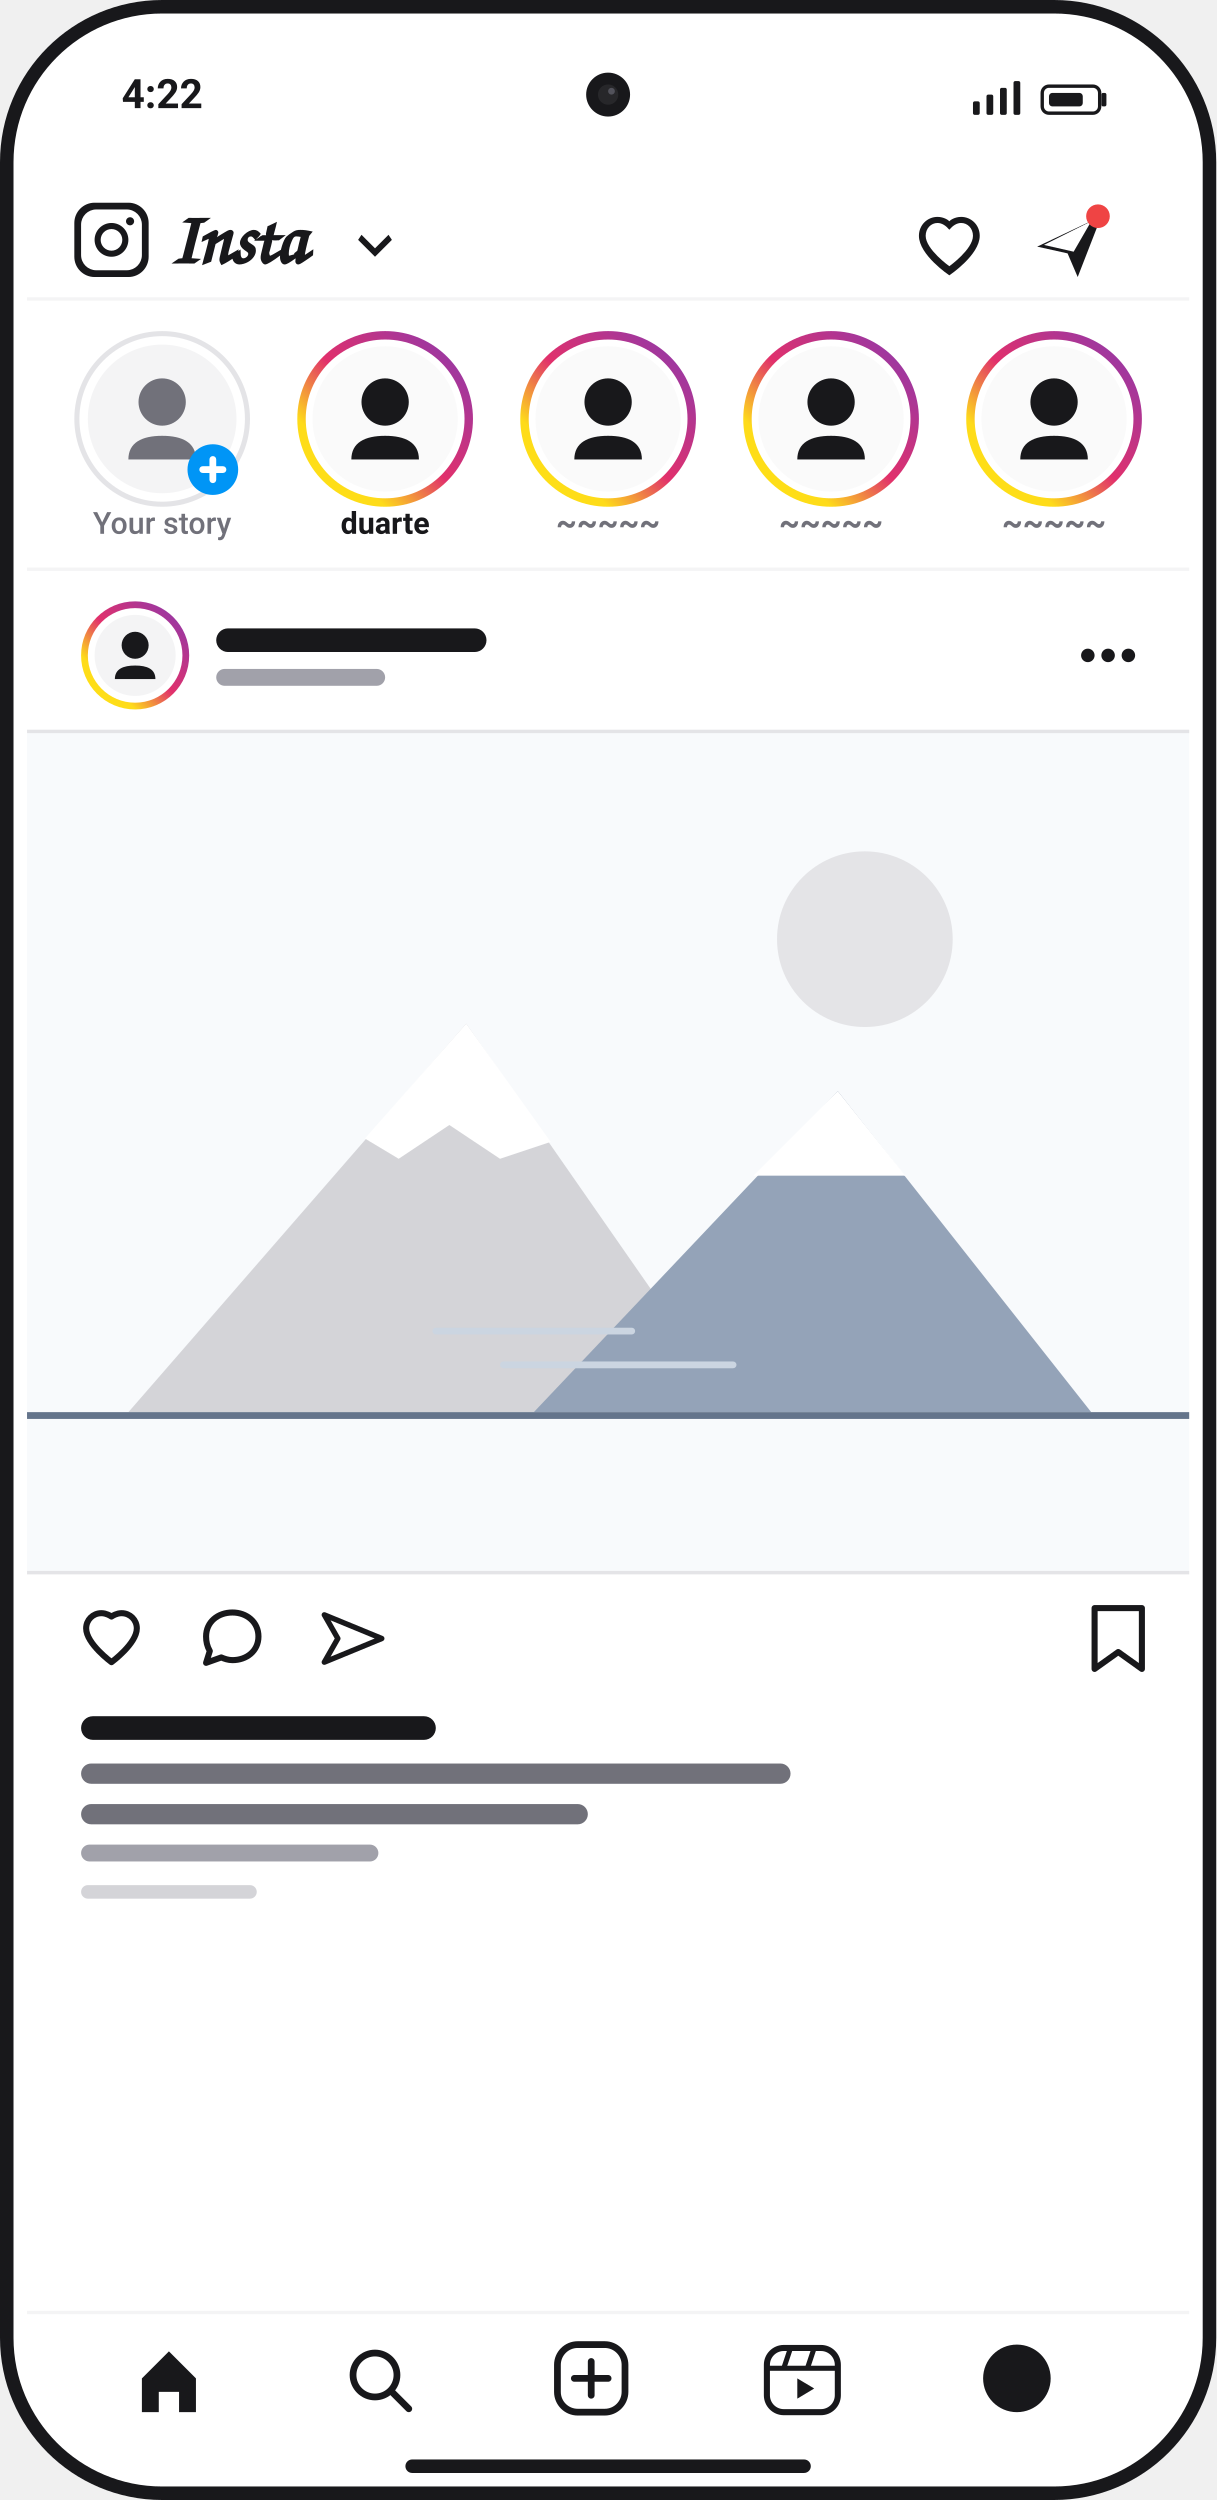
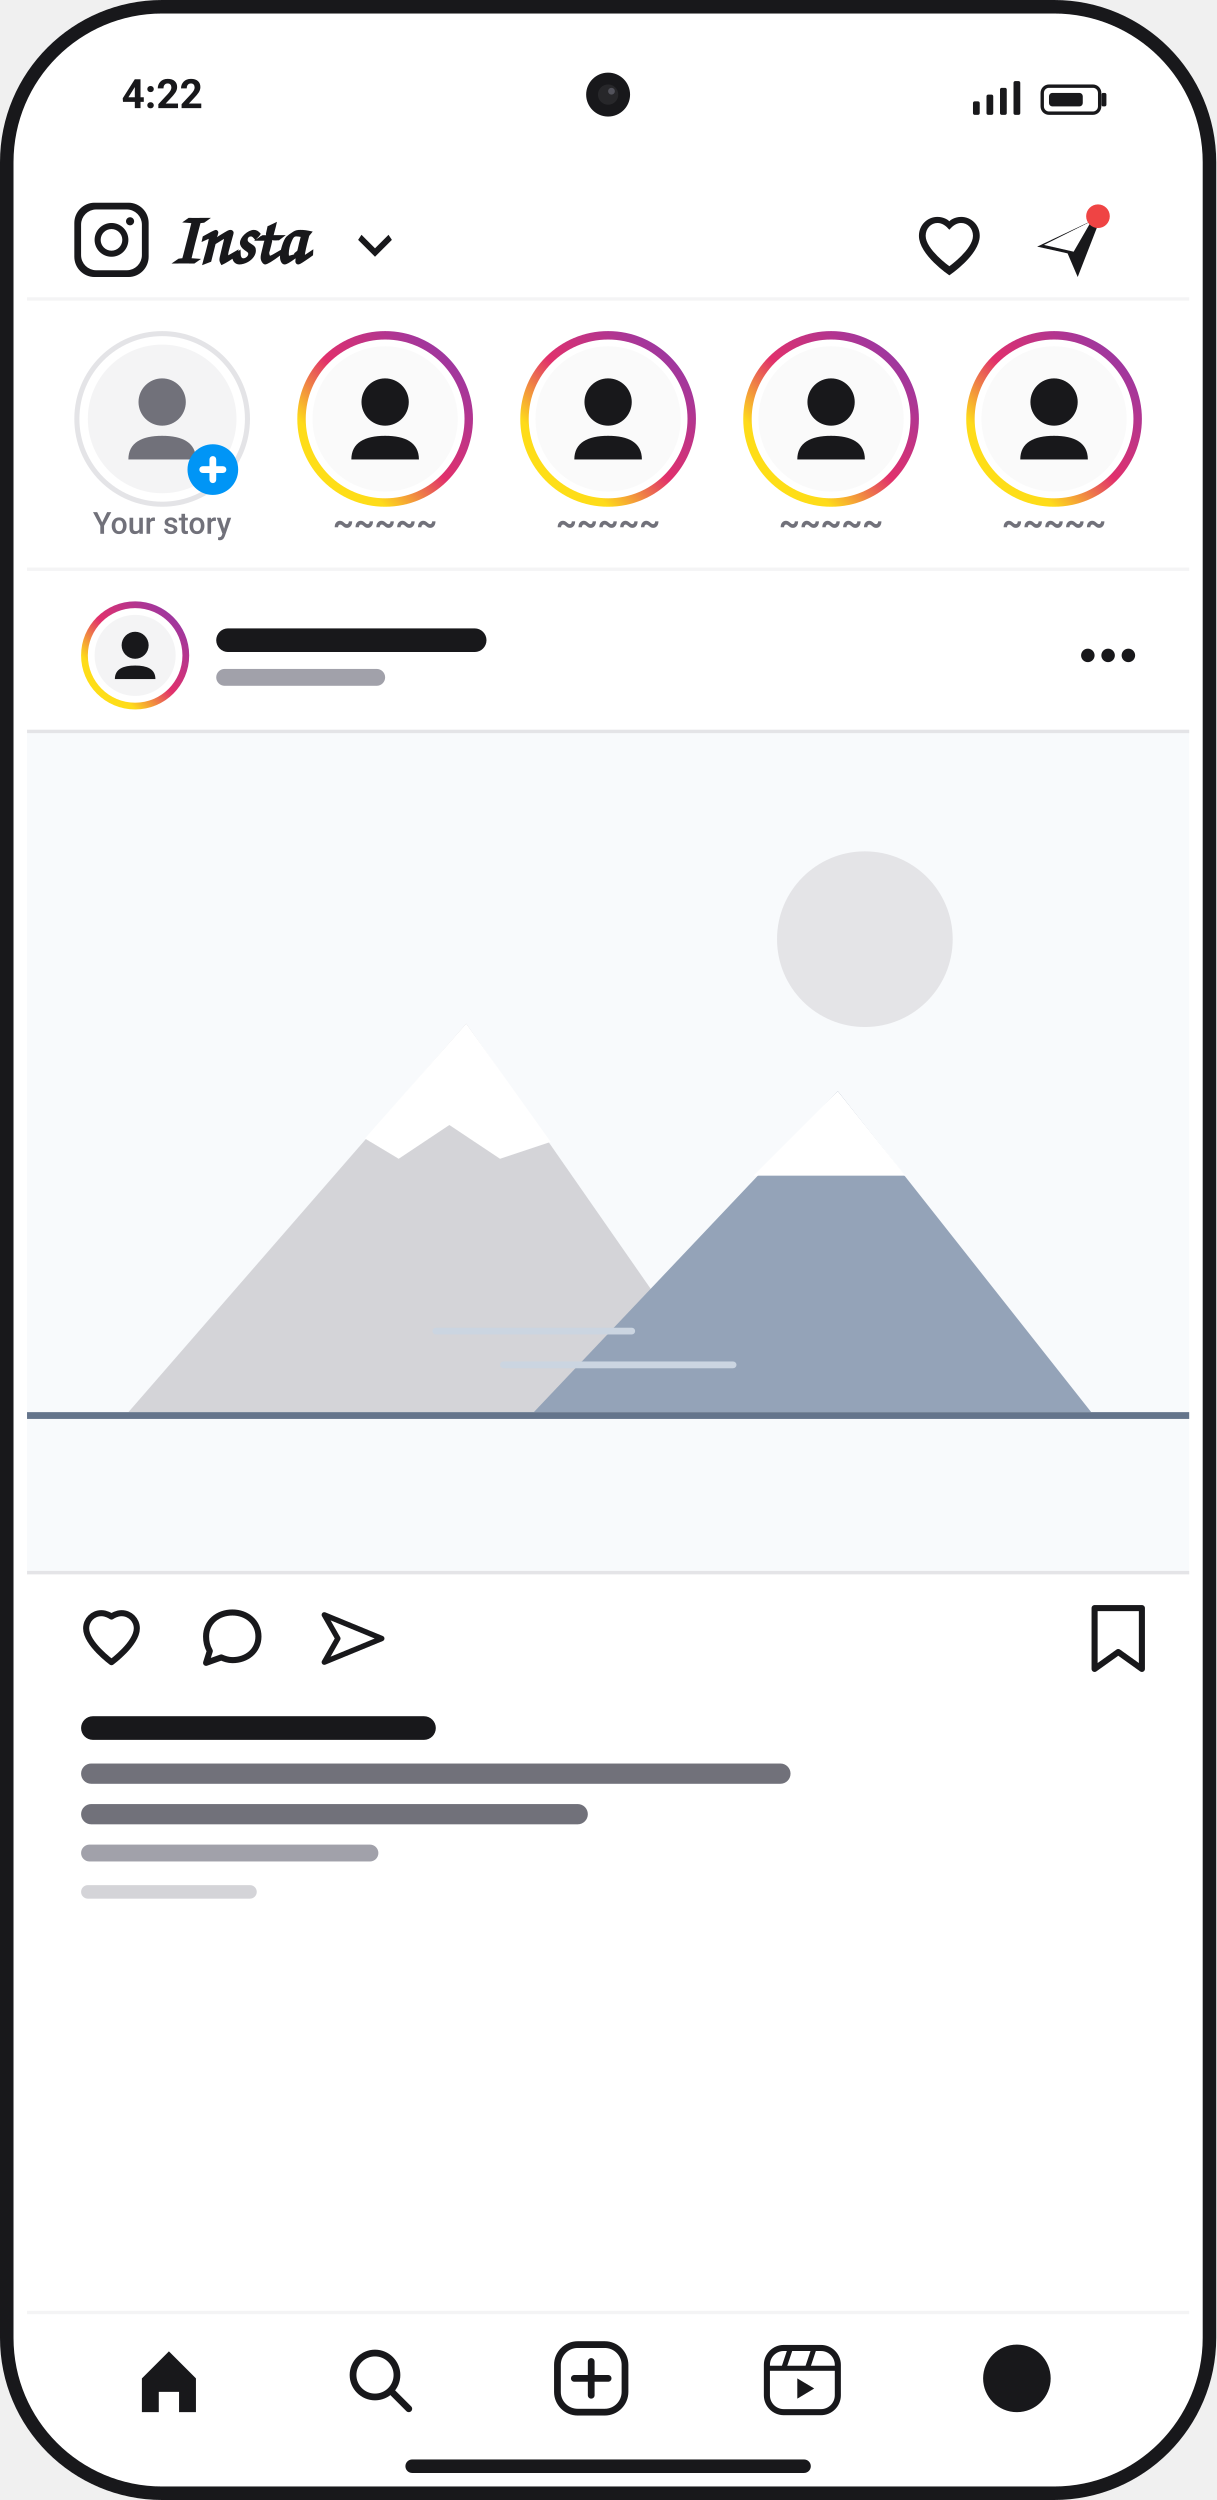
<svg xmlns="http://www.w3.org/2000/svg" viewBox="0 0 360 740" width="100%" height="100%">
  <defs>
    <linearGradient id="ig-gradient" x1="0%" y1="100%" x2="100%" y2="0%">
      <stop offset="0%" stop-color="#FEE411" />
      <stop offset="25%" stop-color="#FEDB1A" />
      <stop offset="50%" stop-color="#E1306C" />
      <stop offset="100%" stop-color="#833AB4" />
    </linearGradient>
    <linearGradient id="reels-bg" x1="0%" y1="0%" x2="100%" y2="100%">
      <stop offset="0%" stop-color="#181326" />
      <stop offset="50%" stop-color="#28153D" />
      <stop offset="100%" stop-color="#0E0A17" />
    </linearGradient>
    <radialGradient id="reels-glow" cx="50%" cy="40%" r="50%">
      <stop offset="0%" stop-color="#E1306C" stop-opacity="0.4" />
      <stop offset="100%" stop-color="#181326" stop-opacity="0" />
    </radialGradient>
    <radialGradient id="shield-glow" cx="50%" cy="50%" r="50%">
      <stop offset="0%" stop-color="#60835c" stop-opacity="0.4" />
      <stop offset="100%" stop-color="#60835c" stop-opacity="0" />
    </radialGradient>
    <clipPath id="screen-clip">
      <rect x="4" y="4" width="352" height="732" rx="44" />
    </clipPath>
    <clipPath id="photo-clip">
      <rect x="0" y="38" width="344" height="250" />
    </clipPath>
  </defs>
  <style>
    /*  */
    .sans { font-family: -apple-system, BlinkMacSystemFont, "Segoe UI", Roboto, Helvetica, Arial, sans-serif; }
    .script-title { font-family: cursive, sans-serif; font-weight: bold; }

    /* ======================================================== */
    /* MASTER 8.0-SECOND REELS BLOCK ANIMATION TIMELINE         */
    /* ======================================================== */

    /* 1. Finger pointer moves to Reels tab &amp; taps */
    @keyframes tapFinger {
      0% { opacity: 0; transform: translate(220px, 540px) scale(0.85); }
      10% { opacity: 1; transform: translate(232px, 630px) scale(1); }
      20% { opacity: 1; transform: translate(238px, 704px) scale(1); }
      24% { opacity: 1; transform: translate(238px, 704px) scale(0.82); }
      27% { opacity: 1; transform: translate(238px, 704px) scale(1); }
      30% { opacity: 1; transform: translate(244px, 716px) scale(0.9); }
      34% { opacity: 0; transform: translate(250px, 726px) scale(0.8); }
      100% { opacity: 0; transform: translate(220px, 540px) scale(0.85); }
    }

    /* Reels clapperboard tab press tactile feedback */
    @keyframes reelsTabPress {
      0%, 20% { transform: scale(1); }
      24% { transform: scale(0.88); }
      27% { transform: scale(1.06); }
      30% { transform: scale(1); }
      100% { transform: scale(1); }
    }

    /* Tap ripple effect on Reels tab */
    @keyframes tabRipple {
      0%, 20% { opacity: 0; transform: scale(0.2); }
      24% { opacity: 0.8; transform: scale(0.65); }
      29% { opacity: 0; transform: scale(2.2); }
      100% { opacity: 0; transform: scale(0.2); }
    }

    /* 2. Reels Screen: slides up, instant block, then slides back down to Feed */
    @keyframes reelsScreenAnim {
      0%, 25% { transform: translateY(740px); opacity: 0; visibility: hidden; }
      26% { visibility: visible; opacity: 0.8; }
      30% { transform: translateY(0px); opacity: 1; visibility: visible; }
      35% { transform: translateY(0px); opacity: 1; visibility: visible; }
      37% { transform: translateY(60px); opacity: 0.9; }
      40% { transform: translateY(740px); opacity: 0; visibility: hidden; }
      100% { transform: translateY(740px); opacity: 0; visibility: hidden; }
    }

    /* 3. Center Blocked Badge Animation */
    @keyframes blockedBadgeAnim {
      0%, 28% { opacity: 0; transform: scale(0.3); visibility: hidden; }
      30% { visibility: visible; opacity: 1; transform: scale(1.15); }
      32% { opacity: 1; transform: scale(1); }
      35% { opacity: 1; transform: scale(1.05); }
      37% { opacity: 0.8; transform: scale(0.8); }
      40% { opacity: 0; transform: scale(0.3); visibility: hidden; }
      100% { opacity: 0; visibility: hidden; }
    }

    /* 4. Pulse shockwave expanding from blocked badge */
    @keyframes blockedPulseAnim {
      0%, 29% { opacity: 0; transform: scale(0.6); }
      31% { opacity: 0.9; transform: scale(1); }
      35% { opacity: 0; transform: scale(1.45); }
      100% { opacity: 0; transform: scale(0.6); }
    }

    /* Reels visualizer */
    @keyframes vinylSpin { 0% { transform: rotate(0deg); } 100% { transform: rotate(360deg); } }
    @keyframes equalizer { 0%, 100% { height: 4px; } 50% { height: 12px; } }

    /* Class bindings */
    .anim-finger { animation: tapFinger 8s cubic-bezier(0.22, 1, 0.36, 1) infinite; }
    .anim-reels-tab { animation: reelsTabPress 8s cubic-bezier(0.34, 1.56, 0.64, 1) infinite; transform-origin: 10.5px 10px; }
    .anim-ripple { animation: tabRipple 8s cubic-bezier(0, 0, 0.2, 1) infinite; transform-origin: 238px 704px; }
    .anim-reels { animation: reelsScreenAnim 8s cubic-bezier(0.25, 1, 0.5, 1) infinite; }
    .anim-blocked-badge { animation: blockedBadgeAnim 8s cubic-bezier(0.34, 1.56, 0.64, 1) infinite; transform-origin: 0 0; }
    .anim-blocked-pulse { animation: blockedPulseAnim 8s ease-out infinite; transform-origin: 0 0; }
    .anim-vinyl { transform-origin: 11px 11px; animation: vinylSpin 3s linear infinite; }
    .anim-eq1 { animation: equalizer 0.6s ease-in-out infinite; }
    .anim-eq2 { animation: equalizer 0.8s ease-in-out infinite; }
    .anim-eq3 { animation: equalizer 0.7s ease-in-out infinite; }
    /*  */
  </style>
  <rect x="0" y="0" width="360" height="740" rx="48" fill="#18181B" />
  <rect x="4" y="4" width="352" height="732" rx="44" fill="#FFFFFF" />
  <g clip-path="url(#screen-clip)">
    <g id="feed-screen">
      <g id="status-bar-feed">
        <text x="36" y="32" fill="#18181B" font-size="12" font-weight="700" class="sans">4:22</text>
        <g transform="translate(288 24)">
          <rect x="0" y="6" width="2" height="4" fill="#18181B" rx="0.5" />
          <rect x="4" y="4" width="2" height="6" fill="#18181B" rx="0.5" />
          <rect x="8" y="2" width="2" height="8" fill="#18181B" rx="0.5" />
          <rect x="12" y="0" width="2" height="10" fill="#18181B" rx="0.5" />
          <rect x="20" y="1" width="18" height="9" rx="2.5" fill="#18181B" />
          <rect x="21" y="2" width="16" height="7" rx="1.5" fill="#FFFFFF" />
          <rect x="22.5" y="3.5" width="10" height="4" rx="1" fill="#18181B" />
          <rect x="38" y="3.5" width="1.5" height="4" rx="0.5" fill="#18181B" />
        </g>
      </g>
      <g id="ig-header" transform="translate(8 48)">
        <g transform="translate(14 10)">
          <rect x="0" y="2" width="22" height="22" rx="6" fill="#18181B" />
          <rect x="2" y="4" width="18" height="18" rx="4.5" fill="#FFFFFF" />
          <circle cx="11" cy="13" r="5" fill="#18181B" />
          <circle cx="11" cy="13" r="3.2" fill="#FFFFFF" />
          <circle cx="16.5" cy="7.5" r="1.2" fill="#18181B" />
          <text x="28" y="20" fill="#18181B" font-size="22" class="script-title" letter-spacing="-0.3">Insta</text>
          <polygon points="84 13 89 18 94 13 93 11.5 89 15.5 85 11.5" fill="#18181B" />
        </g>
        <g transform="translate(262 14)">
          <path d="M 11 19.5 C 11 19.5 2 13.5 2 7.8 C 2 4.6 4.5 2.2 7.5 2.2 C 9.4 2.2 10.8 3.2 11 3.5 C 11.2 3.2 12.6 2.2 14.5 2.2 C 17.5 2.2 20 4.6 20 7.8 C 20 13.5 11 19.5 11 19.5 Z" fill="#18181B" />
          <path d="M 11 16.8 C 11 16.8 4 11.8 4 7.8 C 4 5.6 5.6 4 7.5 4 C 8.8 4 10 4.8 11 6 C 12 4.8 13.2 4 14.5 4 C 16.4 4 18 5.6 18 7.8 C 18 11.8 11 16.8 11 16.8 Z" fill="#FFFFFF" />
        </g>
        <g transform="translate(298 14)">
          <polygon points="1 11 20 2 13 20 10 13" fill="#18181B" />
          <polygon points="3 10.5 17 3.5 11.8 12.5" fill="#FFFFFF" />
          <circle cx="19" cy="2" r="3.5" fill="#EF4444" />
        </g>
        <rect x="0" y="40" width="344" height="1" fill="#F4F4F5" />
      </g>
      <g id="stories-tray" transform="translate(8 98)">
        <g transform="translate(14 0)">
          <circle cx="26" cy="26" r="26" fill="#E4E4E7" />
          <circle cx="26" cy="26" r="24.5" fill="#FFFFFF" />
          <circle cx="26" cy="26" r="22" fill="#F4F4F5" />
          <circle cx="26" cy="21" r="7" fill="#71717A" />
          <path d="M 16 38 C 16 33 20 31 26 31 C 32 31 36 33 36 38 Z" fill="#71717A" />
          <circle cx="41" cy="41" r="7.5" fill="#0095F6" />
          <rect x="40" y="37" width="2" height="8" rx="1" fill="#FFFFFF" />
          <rect x="37" y="40" width="8" height="2" rx="1" fill="#FFFFFF" />
          <text x="26" y="60" fill="#71717A" font-size="9" font-weight="500" text-anchor="middle" class="sans">Your story</text>
        </g>
        <g transform="translate(80 0)">
          <circle cx="26" cy="26" r="26" fill="url(#ig-gradient)" />
          <circle cx="26" cy="26" r="23.5" fill="#FFFFFF" />
          <circle cx="26" cy="26" r="21.5" fill="#FAFAFA" />
          <circle cx="26" cy="21" r="7" fill="#18181B" />
          <path d="M 16 38 C 16 33 20 31 26 31 C 32 31 36 33 36 38 Z" fill="#18181B" />
-           <text x="26" y="60" fill="#18181B" font-size="9" font-weight="600" text-anchor="middle" class="sans">duarte</text>
+           <text x="26" y="60" fill="#71717A" font-size="9.5" font-weight="600" text-anchor="middle" class="sans">~~~~~</text>
        </g>
        <g transform="translate(146 0)">
          <circle cx="26" cy="26" r="26" fill="url(#ig-gradient)" />
          <circle cx="26" cy="26" r="23.5" fill="#FFFFFF" />
          <circle cx="26" cy="26" r="21.5" fill="#FAFAFA" />
          <circle cx="26" cy="21" r="7" fill="#18181B" />
          <path d="M 16 38 C 16 33 20 31 26 31 C 32 31 36 33 36 38 Z" fill="#18181B" />
          <text x="26" y="60" fill="#71717A" font-size="9.5" font-weight="600" text-anchor="middle" class="sans">~~~~~</text>
        </g>
        <g transform="translate(212 0)">
          <circle cx="26" cy="26" r="26" fill="url(#ig-gradient)" />
          <circle cx="26" cy="26" r="23.5" fill="#FFFFFF" />
          <circle cx="26" cy="26" r="21.5" fill="#FAFAFA" />
          <circle cx="26" cy="21" r="7" fill="#18181B" />
          <path d="M 16 38 C 16 33 20 31 26 31 C 32 31 36 33 36 38 Z" fill="#18181B" />
          <text x="26" y="60" fill="#71717A" font-size="9.5" font-weight="600" text-anchor="middle" class="sans">~~~~~</text>
        </g>
        <g transform="translate(278 0)">
          <circle cx="26" cy="26" r="26" fill="url(#ig-gradient)" />
          <circle cx="26" cy="26" r="23.5" fill="#FFFFFF" />
          <circle cx="26" cy="26" r="21.5" fill="#FAFAFA" />
          <circle cx="26" cy="21" r="7" fill="#18181B" />
          <path d="M 16 38 C 16 33 20 31 26 31 C 32 31 36 33 36 38 Z" fill="#18181B" />
          <text x="26" y="60" fill="#71717A" font-size="9.5" font-weight="600" text-anchor="middle" class="sans">~~~~~</text>
        </g>
        <rect x="0" y="70" width="344" height="1" fill="#F4F4F5" />
      </g>
      <g id="feed-post" transform="translate(8 178)">
        <g transform="translate(16 0)">
          <circle cx="16" cy="16" r="16" fill="url(#ig-gradient)" />
          <circle cx="16" cy="16" r="14" fill="#FFFFFF" />
          <circle cx="16" cy="16" r="12" fill="#F4F4F5" />
          <circle cx="16" cy="13" r="4" fill="#18181B" />
          <path d="M 10 23 C 10 20 12.5 19 16 19 C 19.5 19 22 20 22 23 Z" fill="#18181B" />
          <rect x="40" y="8" width="80" height="7" rx="3.5" fill="#18181B" />
          <rect x="40" y="20" width="50" height="5" rx="2.5" fill="#A1A1AA" />
          <circle cx="298" cy="16" r="2" fill="#18181B" />
          <circle cx="304" cy="16" r="2" fill="#18181B" />
          <circle cx="310" cy="16" r="2" fill="#18181B" />
        </g>
        <g clip-path="url(#photo-clip)">
          <rect x="0" y="38" width="344" height="250" fill="#F8FAFC" />
          <rect x="0" y="38" width="344" height="1" fill="#E4E4E7" />
          <rect x="0" y="287" width="344" height="1" fill="#E4E4E7" />
          <circle cx="248" cy="100" r="26" fill="#E4E4E7" />
          <polygon points="30 240 130 125 210 240" fill="#D4D4D8" />
          <polygon points="100 159 130 125 155 160 140 165 125 155 110 165" fill="#FFFFFF" />
          <polygon points="150 240 240 145 315 240" fill="#94A3B8" />
          <polygon points="215 170 240 145 260 170" fill="#FFFFFF" />
          <rect x="0" y="240" width="344" height="2" fill="#64748B" />
          <rect x="120" y="215" width="60" height="2" rx="1" fill="#CBD5E1" />
          <rect x="140" y="225" width="70" height="2" rx="1" fill="#CBD5E1" />
        </g>
        <g transform="translate(16 298)">
          <path d="M 9 16 C 9 16 1.5 10.5 1.5 6 C 1.5 3.5 3.5 1.5 6 1.5 C 7.5 1.5 8.7 2.3 9 2.5 C 9.3 2.3 10.5 1.5 12 1.5 C 14.5 1.5 16.5 3.5 16.5 6 C 16.5 10.5 9 16 9 16 Z" fill="none" stroke="#18181B" stroke-width="1.8" stroke-linejoin="round" />
          <path d="M 37 8.4 C 37 4.1 40.5 1.3 44.8 1.3 C 49 1.3 52.5 4.1 52.5 8.4 C 52.5 12.7 49 15.4 44.8 15.4 C 43.6 15.4 42.4 15 41.5 14.6 L 37 16.2 L 38.1 12.7 C 37.3 11.3 37 9.9 37 8.4 Z" fill="none" stroke="#18181B" stroke-width="1.8" stroke-linejoin="round" />
          <polygon points="72 2 89 9 72 16 76 9" fill="none" stroke="#18181B" stroke-width="1.6" stroke-linejoin="round" />
          <polygon points="300 0 314 0 314 18 307 13 300 18" fill="none" stroke="#18181B" stroke-width="1.8" stroke-linejoin="round" />
        </g>
        <g transform="translate(16 330)">
          <rect x="0" y="0" width="105" height="7" rx="3.5" fill="#18181B" />
          <rect x="0" y="14" width="210" height="6" rx="3" fill="#71717A" />
          <rect x="0" y="26" width="150" height="6" rx="3" fill="#71717A" />
          <rect x="0" y="38" width="88" height="5" rx="2.5" fill="#A1A1AA" />
          <rect x="0" y="50" width="52" height="4" rx="2" fill="#D4D4D8" />
        </g>
      </g>
      <g id="bottom-nav" transform="translate(8 684)">
        <rect x="0" y="0" width="344" height="1" fill="#F4F4F5" />
        <g transform="translate(32 10)">
          <path d="M 2 10 L 10 2 L 18 10 L 18 20 L 13 20 L 13 14 L 7 14 L 7 20 L 2 20 Z" fill="#18181B" />
        </g>
        <g transform="translate(94 10)">
          <circle cx="9" cy="9" r="6.5" fill="none" stroke="#18181B" stroke-width="2" />
          <line x1="14" y1="14" x2="19" y2="19" stroke="#18181B" stroke-width="2" stroke-linecap="round" />
        </g>
        <g transform="translate(157 10)">
          <rect x="0" y="0" width="20" height="20" rx="6" fill="none" stroke="#18181B" stroke-width="2" />
          <line x1="10" y1="5" x2="10" y2="15" stroke="#18181B" stroke-width="2" stroke-linecap="round" />
          <line x1="5" y1="10" x2="15" y2="10" stroke="#18181B" stroke-width="2" stroke-linecap="round" />
        </g>
        <g id="reels-nav-tab" transform="translate(219 10)">
          <g class="anim-reels-tab">
            <rect x="0" y="1" width="21" height="19" rx="5" fill="none" stroke="#18181B" stroke-width="1.8" />
            <line x1="0" y1="7" x2="21" y2="7" stroke="#18181B" stroke-width="1.5" />
            <line x1="7" y1="1" x2="5" y2="7" stroke="#18181B" stroke-width="1.5" />
            <line x1="14" y1="1" x2="12" y2="7" stroke="#18181B" stroke-width="1.5" />
            <polygon points="9 10 14 13 9 16" fill="#18181B" />
          </g>
        </g>
        <g transform="translate(283 10)">
          <circle cx="10" cy="10" r="10" fill="#18181B" />
          <circle cx="10" cy="8.5" fill="#FFFFFF" />
          <circle cx="10" cy="8" r="3" fill="#18181B" />
          <path d="M 5 16 C 5 13 7 12 10 12 C 13 12 15 13 15 16 Z" fill="#18181B" />
        </g>
        <rect x="112" y="44" width="120" height="4" rx="2" fill="#18181B" />
      </g>
    </g>
    <circle cx="238" cy="704" r="26" fill="#E1306C" opacity="0" class="anim-ripple" />
    <g id="screen-reels" transform="translate(0 740)" opacity="0" class="anim-reels">
      <rect x="4" y="4" width="352" height="732" fill="url(#reels-bg)" />
      <circle cx="180" cy="340" r="140" fill="url(#reels-glow)" />
      <g transform="translate(180 340)">
        <ellipse cx="0" cy="-35" rx="18" ry="20" fill="#FFFFFF" opacity="0.85" />
        <rect x="-12" y="-40" width="24" height="8" rx="3" fill="#18181B" />
        <path d="M -22 0 Q 0 -12 22 0 L 16 75 Q 0 80 -16 75 Z" fill="#E1306C" opacity="0.9" />
        <line x1="-20" y1="8" x2="-50" y2="-25" stroke="#E1306C" stroke-width="9" stroke-linecap="round" />
        <line x1="20" y1="8" x2="52" y2="35" stroke="#E1306C" stroke-width="9" stroke-linecap="round" />
        <line x1="-10" y1="75" x2="-26" y2="125" stroke="#18181B" stroke-width="9" stroke-linecap="round" />
        <line x1="10" y1="75" x2="34" y2="115" stroke="#18181B" stroke-width="9" stroke-linecap="round" />
      </g>
      <g transform="translate(24 72)">
        <text x="0" y="0" fill="#FFFFFF" font-size="20" font-weight="800" class="sans">Reels</text>
        <polygon points="56 -6 60 -1 64 -6" fill="#FFFFFF" />
        <g transform="translate(276 -14)">
          <rect x="0" y="2" width="22" height="16" rx="4" fill="none" stroke="#FFFFFF" stroke-width="2" />
          <circle cx="11" cy="10" r="4" fill="none" stroke="#FFFFFF" stroke-width="2" />
        </g>
      </g>
      <g transform="translate(300 370)">
        <g transform="translate(0 0)">
          <path d="M 11 19.5 C 11 19.5 2 13.5 2 7.8 C 2 4.6 4.5 2.2 7.5 2.2 C 9.4 2.2 10.8 3.2 11 3.5 C 11.2 3.2 12.6 2.2 14.5 2.2 C 17.5 2.2 20 4.6 20 7.8 C 20 13.5 11 19.5 11 19.5 Z" fill="#FFFFFF" />
          <text x="11" y="28" fill="#FFFFFF" font-size="9" text-anchor="middle" class="sans">284K</text>
        </g>
        <g transform="translate(0 45)">
          <path d="M 2 11 C 2 5.5 6.5 2 12 2 C 17.5 2 22 5.5 22 11 C 22 16.5 17.5 20 12 20 C 10.5 20 9 19.5 7.8 19 L 2 21 L 3.5 16.5 C 2.5 14.8 2 13 2 11 Z" fill="#FFFFFF" />
          <text x="11" y="29" fill="#FFFFFF" font-size="9" text-anchor="middle" class="sans">1.9K</text>
        </g>
        <g transform="translate(0 92)">
          <polygon points="1 11 20 2 13 20 10 13" fill="#FFFFFF" />
          <text x="11" y="29" fill="#FFFFFF" font-size="9" text-anchor="middle" class="sans">Share</text>
        </g>
        <g transform="translate(0 140)">
          <circle cx="11" cy="11" r="14" fill="#18181B" stroke="#FFFFFF" stroke-width="2" />
          <circle cx="11" cy="11" r="5" fill="#E1306C" class="anim-vinyl" />
        </g>
      </g>
      <g transform="translate(20 620)">
        <g>
          <circle cx="12" cy="12" r="12" fill="url(#ig-gradient)" />
          <circle cx="12" cy="12" r="10.5" fill="#18181B" />
          <circle cx="12" cy="10" r="3.5" fill="#FFFFFF" />
          <path d="M 7 19 C 7 16 9 15 12 15 C 15 15 17 16 17 19 Z" fill="#FFFFFF" />
          <text x="32" y="16" fill="#FFFFFF" font-size="12" font-weight="700" class="sans">@duarte</text>
          <rect x="94" y="6" width="52" height="18" rx="9" fill="none" stroke="#FFFFFF" stroke-width="1" />
          <text x="120" y="18" fill="#FFFFFF" font-size="9" font-weight="600" text-anchor="middle" class="sans">Follow</text>
        </g>
        <rect x="0" y="32" width="180" height="6" rx="3" fill="#FFFFFF" fill-opacity="0.85" />
        <rect x="0" y="44" width="125" height="6" rx="3" fill="#FFFFFF" fill-opacity="0.6" />
        <g transform="translate(0 58)">
          <circle cx="4" cy="4" r="3" fill="#FFFFFF" />
          <rect x="12" y="1.5" width="60" height="5" rx="2.5" fill="#FFFFFF" fill-opacity="0.75" />
          <g transform="translate(80 -1)">
            <rect x="0" y="4" width="2" height="4" fill="#FFFFFF" class="anim-eq1" />
            <rect x="4" y="2" width="2" height="6" fill="#FFFFFF" class="anim-eq2" />
            <rect x="8" y="0" width="2" height="8" fill="#FFFFFF" class="anim-eq3" />
            <rect x="12" y="3" width="2" height="5" fill="#FFFFFF" class="anim-eq1" />
          </g>
        </g>
      </g>
      <g id="status-bar-reels">
        <text x="36" y="32" fill="#FFFFFF" font-size="12" font-weight="700" class="sans">4:22</text>
        <g transform="translate(288 24)">
          <rect x="0" y="6" width="2" height="4" fill="#FFFFFF" rx="0.5" />
          <rect x="4" y="4" width="2" height="6" fill="#FFFFFF" rx="0.5" />
          <rect x="8" y="2" width="2" height="8" fill="#FFFFFF" rx="0.5" />
          <rect x="12" y="0" width="2" height="10" fill="#FFFFFF" rx="0.5" />
          <rect x="20" y="1" width="18" height="9" rx="2.5" fill="#FFFFFF" />
          <rect x="21" y="2" width="16" height="7" rx="1.5" fill="#18181B" />
          <rect x="22.5" y="3.5" width="10" height="4" rx="1" fill="#FFFFFF" />
          <rect x="38" y="3.5" width="1.5" height="4" rx="0.5" fill="#FFFFFF" />
        </g>
      </g>
      <g transform="translate(180 360)">
        <g id="scrolless-blocked-indicator" opacity="0" class="anim-blocked-badge">
          <circle cx="0" cy="0" r="70" fill="#EF4444" fill-opacity="0.22" />
          <circle cx="0" cy="0" r="54" fill="none" stroke="#EF4444" stroke-width="2" stroke-opacity="0.75" class="anim-blocked-pulse" />
          <circle cx="0" cy="0" r="48" fill="#18181B" fill-opacity="0.95" stroke="#EF4444" stroke-width="2" stroke-opacity="0.5" />
          <circle cx="0" cy="0" r="44" fill="none" stroke="#FFFFFF" stroke-opacity="0.08" stroke-width="1" />
          <circle cx="0" cy="0" r="22" fill="none" stroke="#EF4444" stroke-width="4.5" />
          <line x1="-15.5" y1="-15.5" x2="15.5" y2="15.5" stroke="#EF4444" stroke-width="4.5" stroke-linecap="round" />
        </g>
      </g>
    </g>
    <g id="touch-cursor" transform="translate(0 900)" opacity="0" class="anim-finger">
      <circle cx="0" cy="0" r="28" fill="#E1306C" opacity="0.3" />
      <circle cx="0" cy="0" r="14" fill="#E1306C" opacity="0.2" />
      <path d="M 0 0 C -6 -6 -12 -2 -14 4 C -16 10 -8 16 -2 18 L 16 54 C 20 62 32 64 38 58 L 50 46 C 56 40 54 28 46 24 L 18 8 C 12 2 6 -2 0 0 Z" fill="#18181B" transform="translate(4 4)" />
      <path d="M 0 0 C -4 -4 -9 -1 -11 3 C -13 8 -6 13 -1 15 L 17 51 C 20 57 29 59 34 54 L 46 42 C 51 37 49 28 42 24 L 16 8 C 11 3 5 0 0 0 Z" fill="#FFFFFF" transform="translate(5 5)" />
      <circle cx="0" cy="0" r="14" fill="#18181B" />
      <circle cx="0" cy="0" r="11" fill="#FFFFFF" />
      <circle cx="0" cy="0" r="4.5" fill="#E1306C" />
    </g>
    <g id="hardware-overlay">
      <circle cx="180" cy="28" r="6.5" fill="#18181B" />
      <circle cx="180" cy="28" r="3" fill="#27272A" />
      <circle cx="181" cy="27" r="1" fill="#52525B" />
    </g>
  </g>
</svg>
